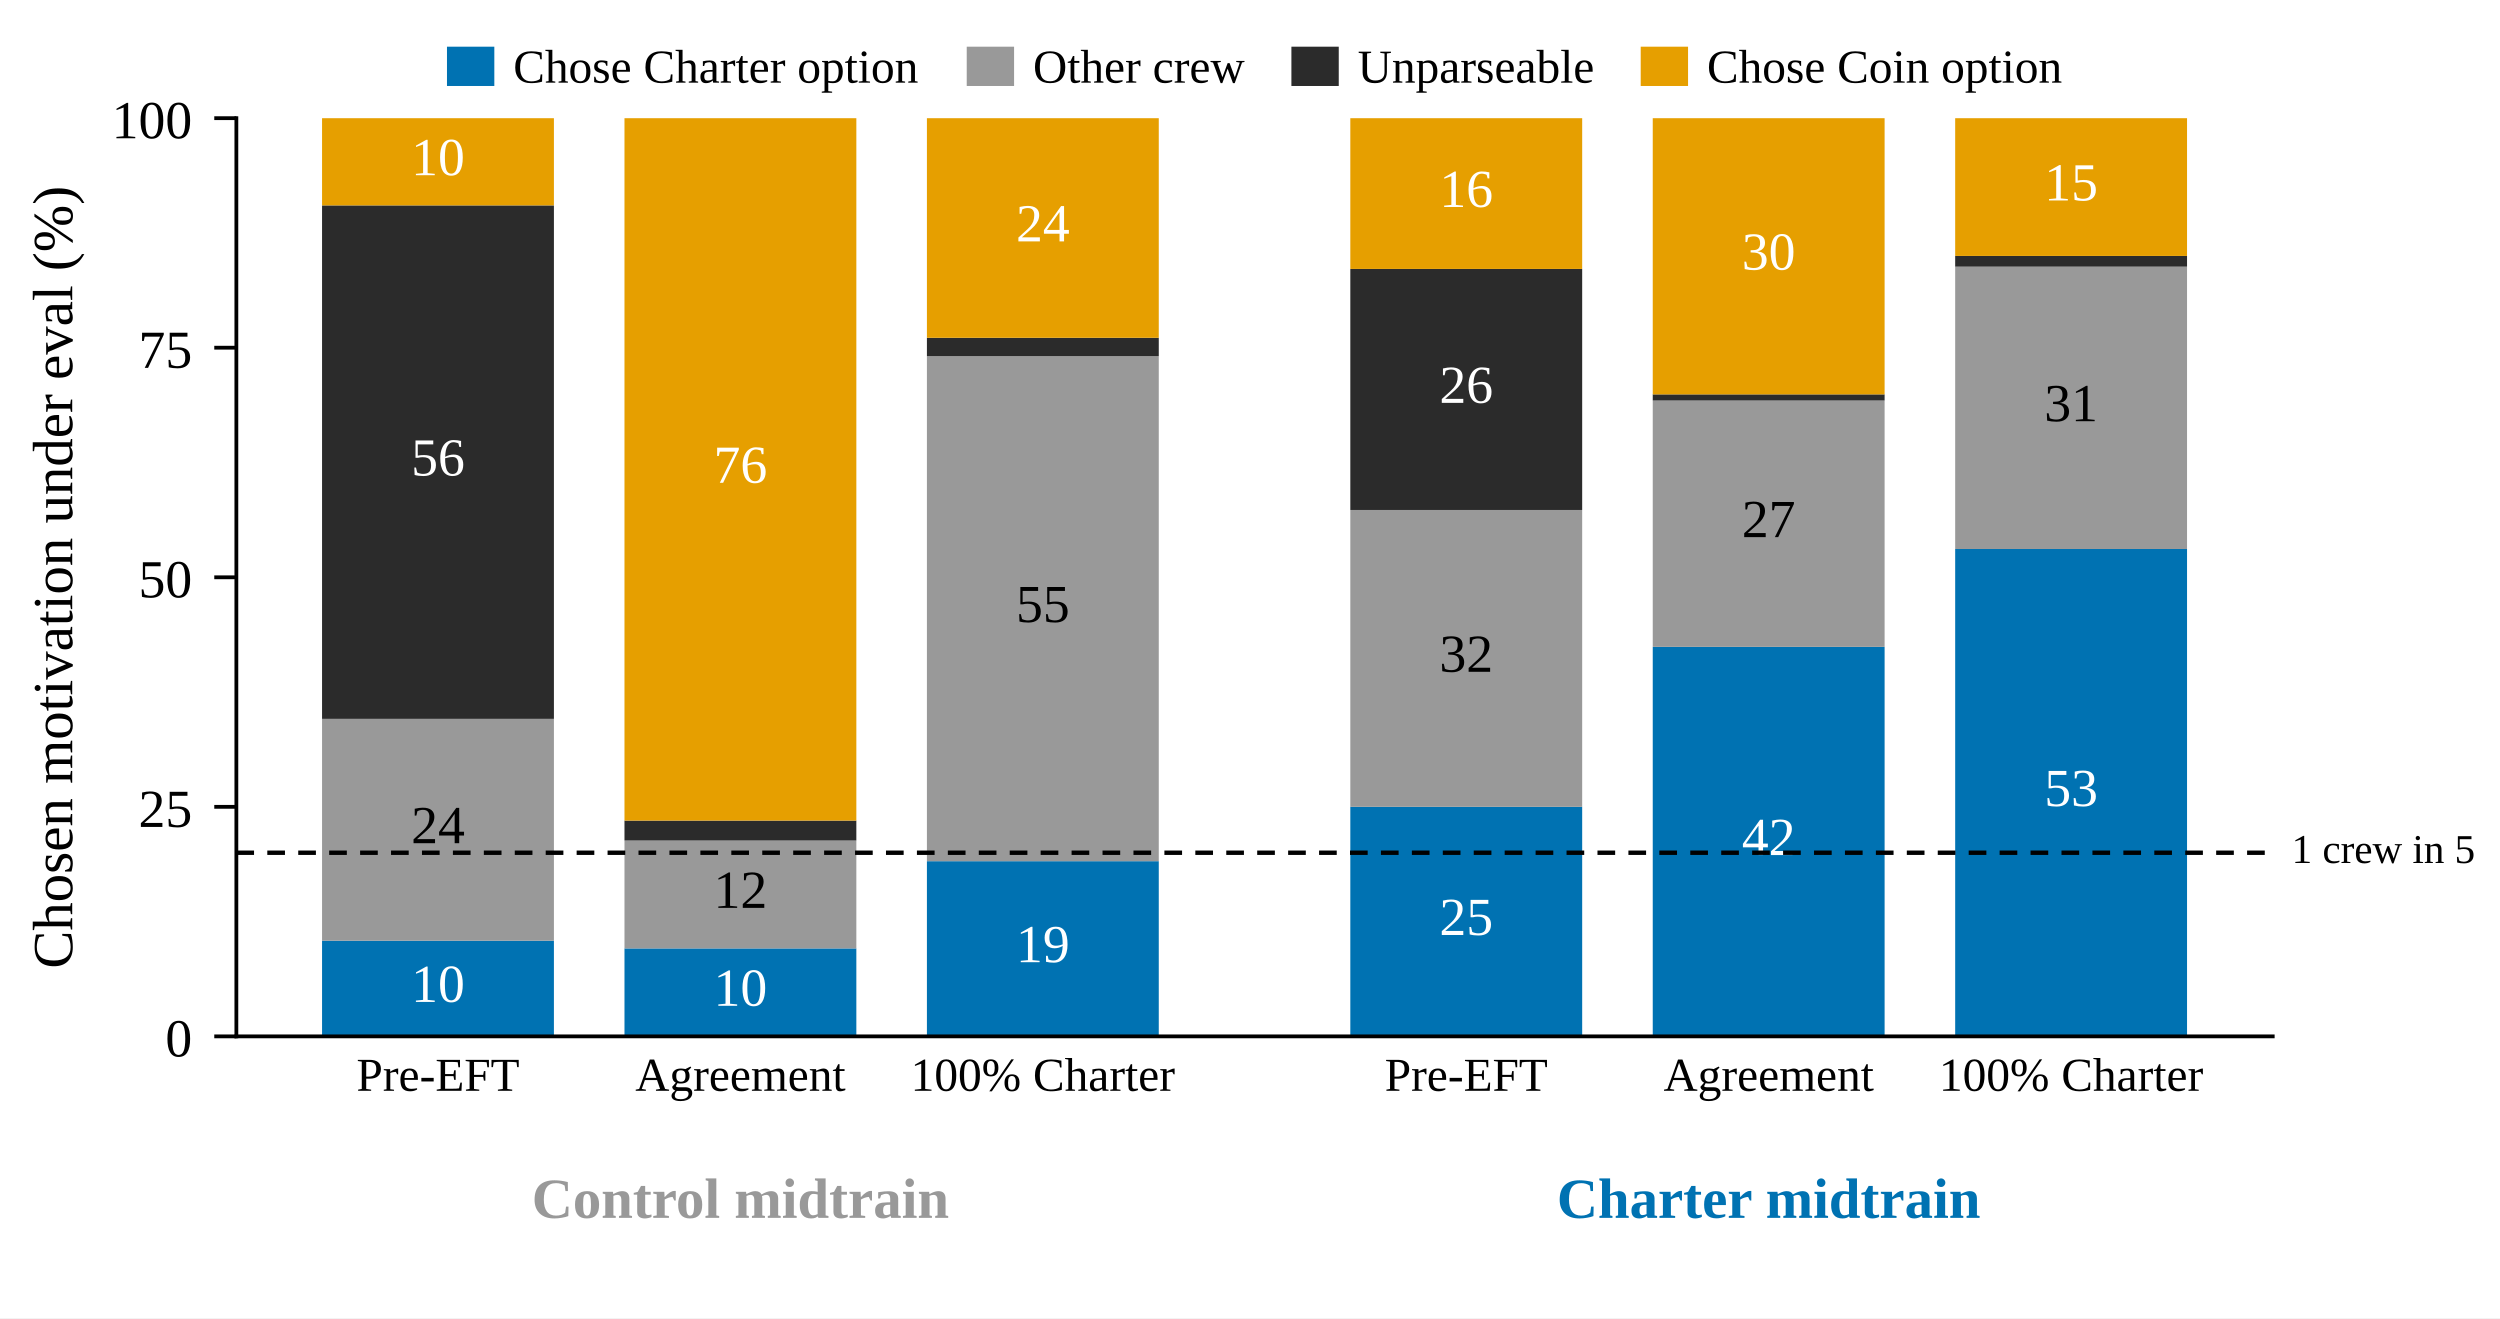
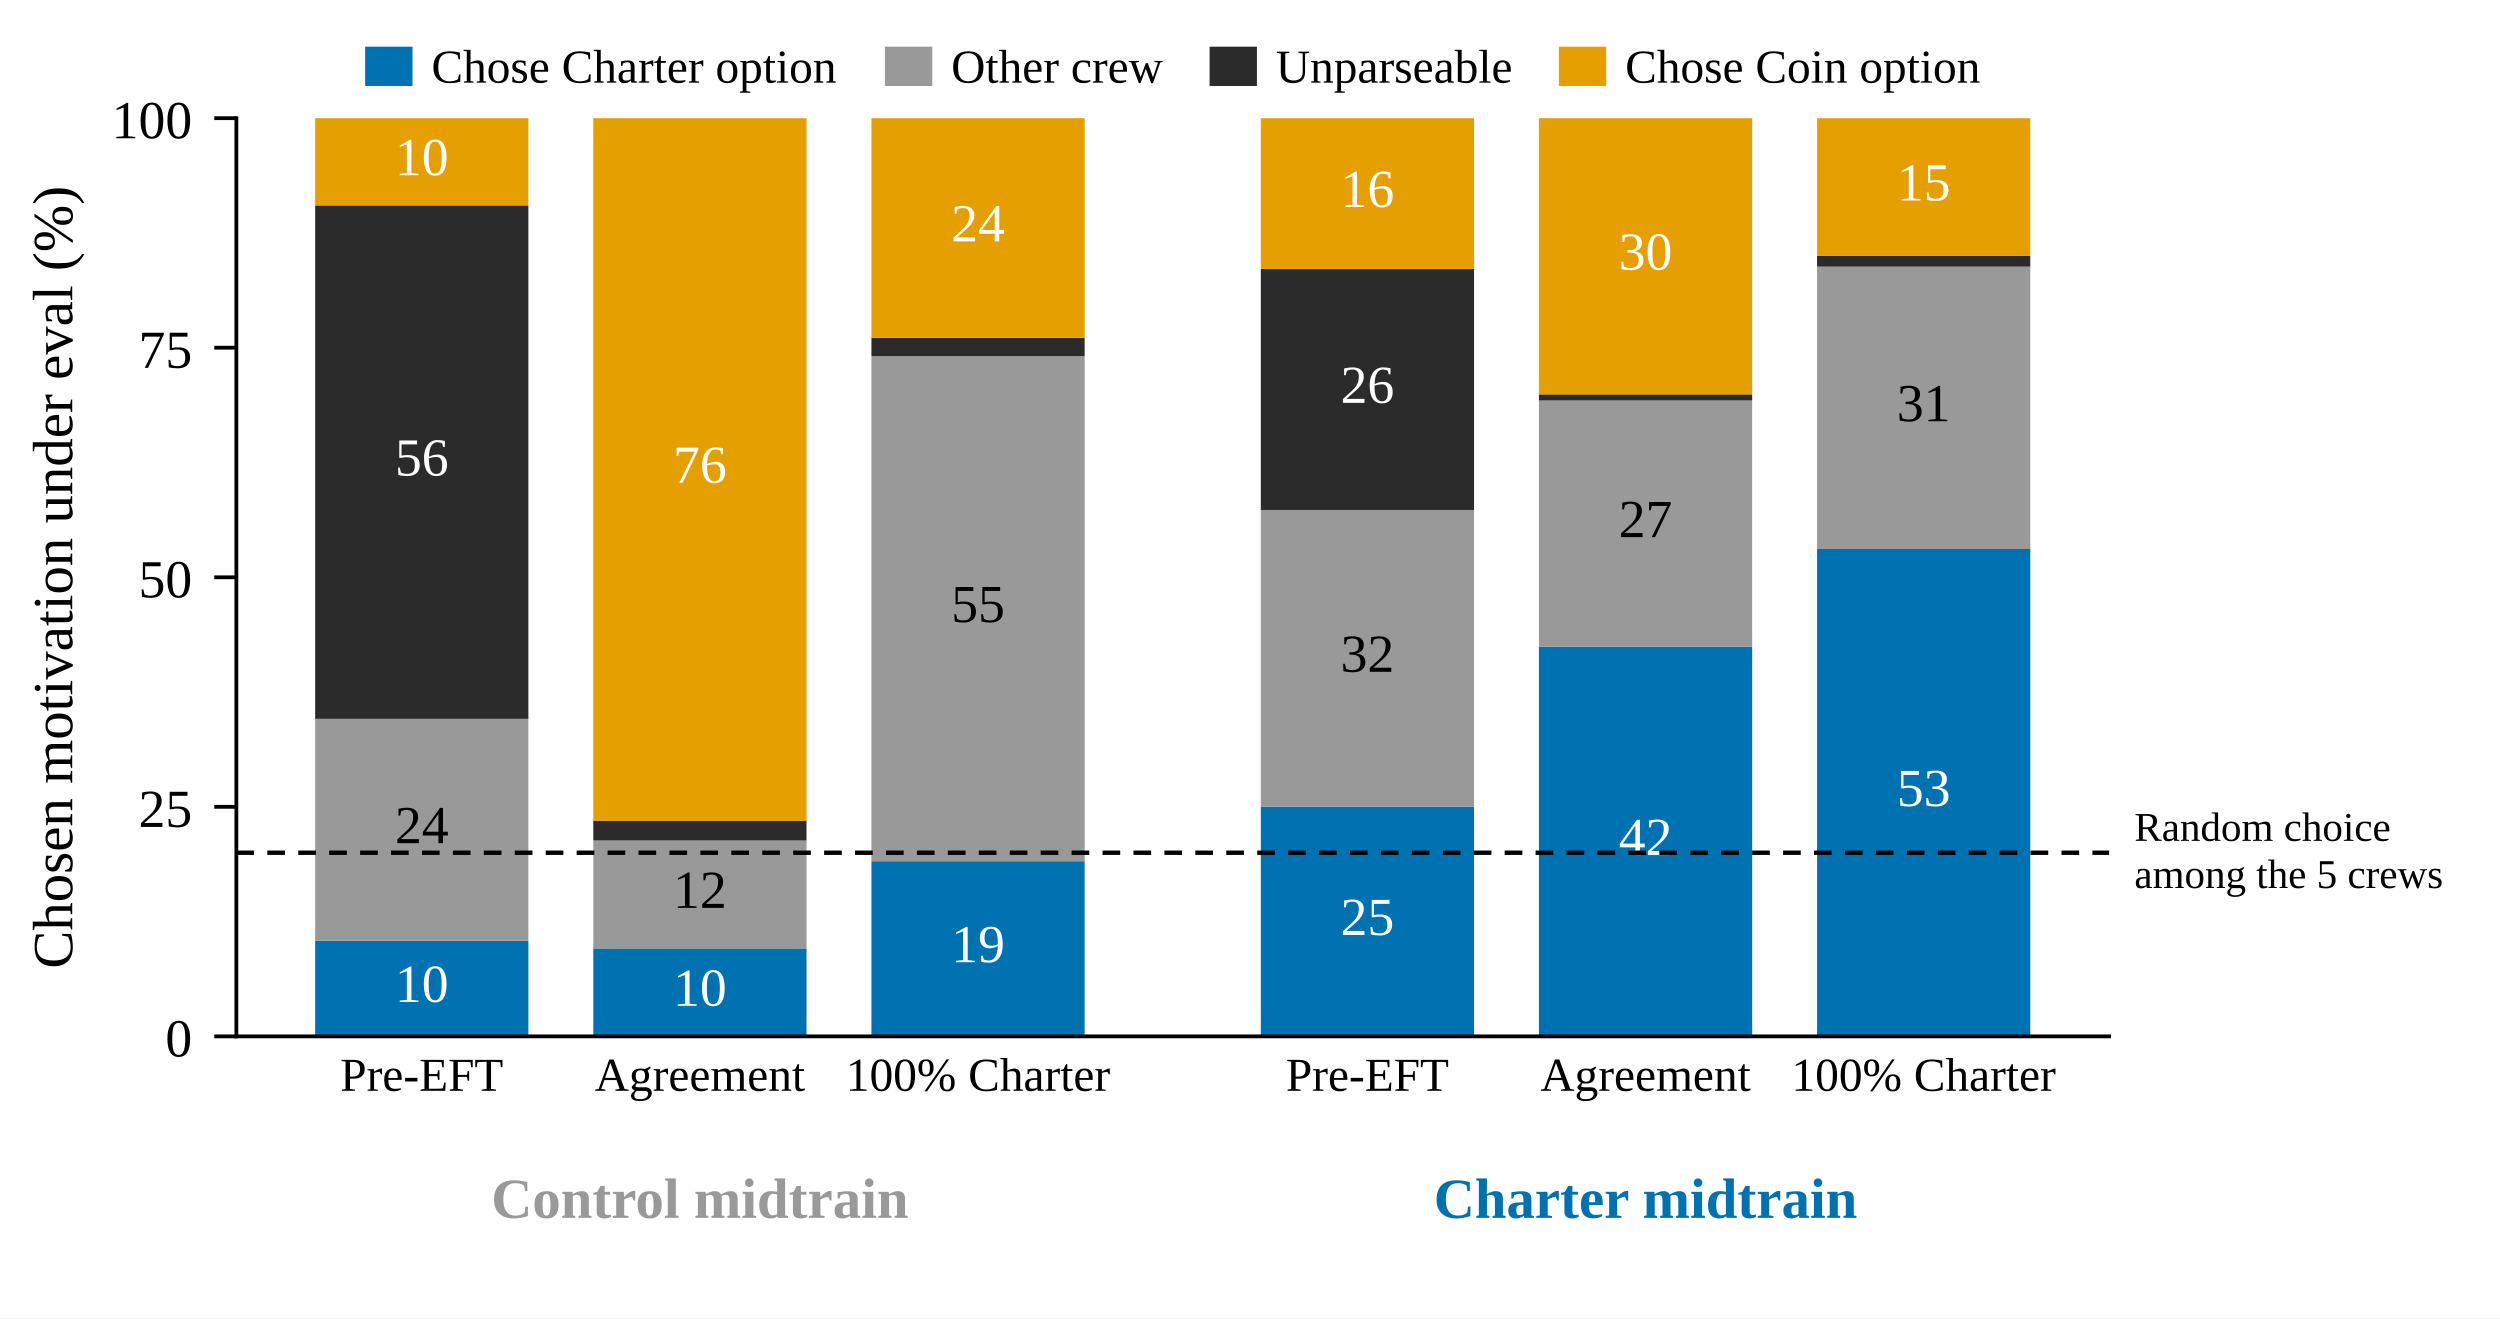
<svg xmlns="http://www.w3.org/2000/svg" xmlns:xlink="http://www.w3.org/1999/xlink" width="396pt" height="208.8pt" viewBox="0 0 396 208.8" version="1.1">
  <defs>
    <style type="text/css">*{stroke-linejoin: round; stroke-linecap: butt}</style>
  </defs>
  <g id="figure_1">
    <g id="patch_1">
      <path d="M 0 208.8  L 396 208.8  L 396 0  L 0 0  z " style="fill: #ffffff" />
    </g>
    <g id="axes_1">
      <g id="patch_2">
-         <path d="M 37.44 164.16  L 360 164.16  L 360 18.72  L 37.44 18.72  z " style="fill: #ffffff" />
+         <path d="M 37.44 164.16  L 334.08 164.16  L 334.08 18.72  L 37.44 18.72  z " style="fill: #ffffff" />
      </g>
      <g id="matplotlib.axis_1">
        <g id="xtick_1">
          <g id="line2d_1" />
          <g id="text_1">
-             <text style="font-size: 7.5px; font-family: 'Times New Roman', 'Nimbus Roman', 'Liberation Serif', 'STIXGeneral', 'DejaVu Serif', serif; text-anchor: middle" x="69.377" y="172.785" transform="rotate(-0 69.37663 172.785)">Pre-EFT</text>
+             <text style="font-size: 7.5px; font-family: 'Times New Roman', 'Nimbus Roman', 'Liberation Serif', 'STIXGeneral', 'DejaVu Serif', serif; text-anchor: middle" x="66.81" y="172.785" transform="rotate(-0 66.8103 172.785)">Pre-EFT</text>
          </g>
        </g>
        <g id="xtick_2">
          <g id="line2d_2" />
          <g id="text_2">
-             <text style="font-size: 7.5px; font-family: 'Times New Roman', 'Nimbus Roman', 'Liberation Serif', 'STIXGeneral', 'DejaVu Serif', serif; text-anchor: middle" x="117.282" y="172.785" transform="rotate(-0 117.2816 172.785)">Agreement</text>
+             <text style="font-size: 7.5px; font-family: 'Times New Roman', 'Nimbus Roman', 'Liberation Serif', 'STIXGeneral', 'DejaVu Serif', serif; text-anchor: middle" x="110.866" y="172.785" transform="rotate(-0 110.8657 172.785)">Agreement</text>
          </g>
        </g>
        <g id="xtick_3">
          <g id="line2d_3" />
          <g id="text_3">
-             <text style="font-size: 7.5px; font-family: 'Times New Roman', 'Nimbus Roman', 'Liberation Serif', 'STIXGeneral', 'DejaVu Serif', serif; text-anchor: middle" x="165.187" y="172.785" transform="rotate(-0 165.1865 172.785)">100% Charter</text>
+             <text style="font-size: 7.5px; font-family: 'Times New Roman', 'Nimbus Roman', 'Liberation Serif', 'STIXGeneral', 'DejaVu Serif', serif; text-anchor: middle" x="154.921" y="172.785" transform="rotate(-0 154.9212 172.785)">100% Charter</text>
          </g>
        </g>
        <g id="xtick_4">
          <g id="line2d_4" />
          <g id="text_4">
-             <text style="font-size: 7.5px; font-family: 'Times New Roman', 'Nimbus Roman', 'Liberation Serif', 'STIXGeneral', 'DejaVu Serif', serif; text-anchor: middle" x="232.253" y="172.785" transform="rotate(-0 232.2535 172.785)">Pre-EFT</text>
+             <text style="font-size: 7.5px; font-family: 'Times New Roman', 'Nimbus Roman', 'Liberation Serif', 'STIXGeneral', 'DejaVu Serif', serif; text-anchor: middle" x="216.599" y="172.785" transform="rotate(-0 216.5988 172.785)">Pre-EFT</text>
          </g>
        </g>
        <g id="xtick_5">
          <g id="line2d_5" />
          <g id="text_5">
-             <text style="font-size: 7.5px; font-family: 'Times New Roman', 'Nimbus Roman', 'Liberation Serif', 'STIXGeneral', 'DejaVu Serif', serif; text-anchor: middle" x="280.158" y="172.785" transform="rotate(-0 280.1584 172.785)">Agreement</text>
+             <text style="font-size: 7.5px; font-family: 'Times New Roman', 'Nimbus Roman', 'Liberation Serif', 'STIXGeneral', 'DejaVu Serif', serif; text-anchor: middle" x="260.654" y="172.785" transform="rotate(-0 260.6543 172.785)">Agreement</text>
          </g>
        </g>
        <g id="xtick_6">
          <g id="line2d_6" />
          <g id="text_6">
-             <text style="font-size: 7.5px; font-family: 'Times New Roman', 'Nimbus Roman', 'Liberation Serif', 'STIXGeneral', 'DejaVu Serif', serif; text-anchor: middle" x="328.063" y="172.785" transform="rotate(-0 328.0634 172.785)">100% Charter</text>
+             <text style="font-size: 7.5px; font-family: 'Times New Roman', 'Nimbus Roman', 'Liberation Serif', 'STIXGeneral', 'DejaVu Serif', serif; text-anchor: middle" x="304.71" y="172.785" transform="rotate(-0 304.7097 172.785)">100% Charter</text>
          </g>
        </g>
      </g>
      <g id="matplotlib.axis_2">
        <g id="ytick_1">
          <g id="line2d_7">
            <defs>
-               <path id="m5724d87999" d="M 0 0  L -3.5 0  " style="stroke: #000000; stroke-width: 0.6" />
+               <path id="m2c202184f2" d="M 0 0  L -3.5 0  " style="stroke: #000000; stroke-width: 0.6" />
            </defs>
            <g>
-               <use xlink:href="#m5724d87999" x="37.44" y="164.16" style="stroke: #000000; stroke-width: 0.6" />
+               <use xlink:href="#m2c202184f2" x="37.44" y="164.16" style="stroke: #000000; stroke-width: 0.6" />
            </g>
          </g>
          <g id="text_7">
            <text style="font-size: 8.5px; font-family: 'Times New Roman', 'Nimbus Roman', 'Liberation Serif', 'STIXGeneral', 'DejaVu Serif', serif; text-anchor: end" x="30.44" y="167.347" transform="rotate(-0 30.44 167.3475)">0</text>
          </g>
        </g>
        <g id="ytick_2">
          <g id="line2d_8">
            <g>
-               <use xlink:href="#m5724d87999" x="37.44" y="127.8" style="stroke: #000000; stroke-width: 0.6" />
+               <use xlink:href="#m2c202184f2" x="37.44" y="127.8" style="stroke: #000000; stroke-width: 0.6" />
            </g>
          </g>
          <g id="text_8">
            <text style="font-size: 8.5px; font-family: 'Times New Roman', 'Nimbus Roman', 'Liberation Serif', 'STIXGeneral', 'DejaVu Serif', serif; text-anchor: end" x="30.44" y="130.988" transform="rotate(-0 30.44 130.9875)">25</text>
          </g>
        </g>
        <g id="ytick_3">
          <g id="line2d_9">
            <g>
-               <use xlink:href="#m5724d87999" x="37.44" y="91.44" style="stroke: #000000; stroke-width: 0.6" />
+               <use xlink:href="#m2c202184f2" x="37.44" y="91.44" style="stroke: #000000; stroke-width: 0.6" />
            </g>
          </g>
          <g id="text_9">
            <text style="font-size: 8.5px; font-family: 'Times New Roman', 'Nimbus Roman', 'Liberation Serif', 'STIXGeneral', 'DejaVu Serif', serif; text-anchor: end" x="30.44" y="94.627" transform="rotate(-0 30.44 94.6275)">50</text>
          </g>
        </g>
        <g id="ytick_4">
          <g id="line2d_10">
            <g>
-               <use xlink:href="#m5724d87999" x="37.44" y="55.08" style="stroke: #000000; stroke-width: 0.6" />
+               <use xlink:href="#m2c202184f2" x="37.44" y="55.08" style="stroke: #000000; stroke-width: 0.6" />
            </g>
          </g>
          <g id="text_10">
            <text style="font-size: 8.5px; font-family: 'Times New Roman', 'Nimbus Roman', 'Liberation Serif', 'STIXGeneral', 'DejaVu Serif', serif; text-anchor: end" x="30.44" y="58.267" transform="rotate(-0 30.44 58.2675)">75</text>
          </g>
        </g>
        <g id="ytick_5">
          <g id="line2d_11">
            <g>
-               <use xlink:href="#m5724d87999" x="37.44" y="18.72" style="stroke: #000000; stroke-width: 0.6" />
+               <use xlink:href="#m2c202184f2" x="37.44" y="18.72" style="stroke: #000000; stroke-width: 0.6" />
            </g>
          </g>
          <g id="text_11">
            <text style="font-size: 8.5px; font-family: 'Times New Roman', 'Nimbus Roman', 'Liberation Serif', 'STIXGeneral', 'DejaVu Serif', serif; text-anchor: end" x="30.44" y="21.907" transform="rotate(-0 30.44 21.9075)">100</text>
          </g>
        </g>
        <g id="text_12">
          <text style="font-size: 9px; font-family: 'Times New Roman', 'Nimbus Roman', 'Liberation Serif', 'STIXGeneral', 'DejaVu Serif', serif; text-anchor: middle" x="11.44" y="91.44" transform="rotate(-90 11.44 91.44)">Chosen motivation under eval (%)</text>
        </g>
      </g>
      <g id="patch_3">
-         <path d="M 51.013 164.16  L 87.74 164.16  L 87.74 149.005  L 51.013 149.005  z " clip-path="url(#p570776c0b1)" style="fill: #0072b2" />
+         <path d="M 49.922 164.16  L 83.698 164.16  L 83.698 149.005  L 49.922 149.005  z " clip-path="url(#pfa371d0e82)" style="fill: #0072b2" />
      </g>
      <g id="patch_4">
-         <path d="M 98.918 164.16  L 135.645 164.16  L 135.645 150.227  L 98.918 150.227  z " clip-path="url(#p570776c0b1)" style="fill: #0072b2" />
+         <path d="M 93.978 164.16  L 127.754 164.16  L 127.754 150.227  L 93.978 150.227  z " clip-path="url(#pfa371d0e82)" style="fill: #0072b2" />
      </g>
      <g id="patch_5">
-         <path d="M 146.823 164.16  L 183.55 164.16  L 183.55 136.41  L 146.823 136.41  z " clip-path="url(#p570776c0b1)" style="fill: #0072b2" />
+         <path d="M 138.033 164.16  L 171.809 164.16  L 171.809 136.41  L 138.033 136.41  z " clip-path="url(#pfa371d0e82)" style="fill: #0072b2" />
      </g>
      <g id="patch_6">
-         <path d="M 213.89 164.16  L 250.617 164.16  L 250.617 127.8  L 213.89 127.8  z " clip-path="url(#p570776c0b1)" style="fill: #0072b2" />
+         <path d="M 199.711 164.16  L 233.487 164.16  L 233.487 127.8  L 199.711 127.8  z " clip-path="url(#pfa371d0e82)" style="fill: #0072b2" />
      </g>
      <g id="patch_7">
-         <path d="M 261.795 164.16  L 298.522 164.16  L 298.522 102.464  L 261.795 102.464  z " clip-path="url(#p570776c0b1)" style="fill: #0072b2" />
+         <path d="M 243.766 164.16  L 277.542 164.16  L 277.542 102.464  L 243.766 102.464  z " clip-path="url(#pfa371d0e82)" style="fill: #0072b2" />
      </g>
      <g id="patch_8">
-         <path d="M 309.7 164.16  L 346.427 164.16  L 346.427 86.96  L 309.7 86.96  z " clip-path="url(#p570776c0b1)" style="fill: #0072b2" />
+         <path d="M 287.822 164.16  L 321.598 164.16  L 321.598 86.96  L 287.822 86.96  z " clip-path="url(#pfa371d0e82)" style="fill: #0072b2" />
      </g>
      <g id="patch_9">
-         <path d="M 51.013 149.005  L 87.74 149.005  L 87.74 113.867  L 51.013 113.867  z " clip-path="url(#p570776c0b1)" style="fill: #999999" />
+         <path d="M 49.922 149.005  L 83.698 149.005  L 83.698 113.867  L 49.922 113.867  z " clip-path="url(#pfa371d0e82)" style="fill: #999999" />
      </g>
      <g id="patch_10">
-         <path d="M 98.918 150.227  L 135.645 150.227  L 135.645 133.138  L 98.918 133.138  z " clip-path="url(#p570776c0b1)" style="fill: #999999" />
+         <path d="M 93.978 150.227  L 127.754 150.227  L 127.754 133.138  L 93.978 133.138  z " clip-path="url(#pfa371d0e82)" style="fill: #999999" />
      </g>
      <g id="patch_11">
-         <path d="M 146.823 136.41  L 183.55 136.41  L 183.55 56.418  L 146.823 56.418  z " clip-path="url(#p570776c0b1)" style="fill: #999999" />
+         <path d="M 138.033 136.41  L 171.809 136.41  L 171.809 56.418  L 138.033 56.418  z " clip-path="url(#pfa371d0e82)" style="fill: #999999" />
      </g>
      <g id="patch_12">
-         <path d="M 213.89 127.8  L 250.617 127.8  L 250.617 80.779  L 213.89 80.779  z " clip-path="url(#p570776c0b1)" style="fill: #999999" />
+         <path d="M 199.711 127.8  L 233.487 127.8  L 233.487 80.779  L 199.711 80.779  z " clip-path="url(#pfa371d0e82)" style="fill: #999999" />
      </g>
      <g id="patch_13">
-         <path d="M 261.795 102.464  L 298.522 102.464  L 298.522 63.443  L 261.795 63.443  z " clip-path="url(#p570776c0b1)" style="fill: #999999" />
+         <path d="M 243.766 102.464  L 277.542 102.464  L 277.542 63.443  L 243.766 63.443  z " clip-path="url(#pfa371d0e82)" style="fill: #999999" />
      </g>
      <g id="patch_14">
-         <path d="M 309.7 86.96  L 346.427 86.96  L 346.427 42.238  L 309.7 42.238  z " clip-path="url(#p570776c0b1)" style="fill: #999999" />
+         <path d="M 287.822 86.96  L 321.598 86.96  L 321.598 42.238  L 287.822 42.238  z " clip-path="url(#pfa371d0e82)" style="fill: #999999" />
      </g>
      <g id="patch_15">
-         <path d="M 51.013 113.867  L 87.74 113.867  L 87.74 32.537  L 51.013 32.537  z " clip-path="url(#p570776c0b1)" style="fill: #2b2b2b" />
+         <path d="M 49.922 113.867  L 83.698 113.867  L 83.698 32.537  L 49.922 32.537  z " clip-path="url(#pfa371d0e82)" style="fill: #2b2b2b" />
      </g>
      <g id="patch_16">
-         <path d="M 98.918 133.138  L 135.645 133.138  L 135.645 129.982  L 98.918 129.982  z " clip-path="url(#p570776c0b1)" style="fill: #2b2b2b" />
+         <path d="M 93.978 133.138  L 127.754 133.138  L 127.754 129.982  L 93.978 129.982  z " clip-path="url(#pfa371d0e82)" style="fill: #2b2b2b" />
      </g>
      <g id="patch_17">
-         <path d="M 146.823 56.418  L 183.55 56.418  L 183.55 53.509  L 146.823 53.509  z " clip-path="url(#p570776c0b1)" style="fill: #2b2b2b" />
+         <path d="M 138.033 56.418  L 171.809 56.418  L 171.809 53.509  L 138.033 53.509  z " clip-path="url(#pfa371d0e82)" style="fill: #2b2b2b" />
      </g>
      <g id="patch_18">
-         <path d="M 213.89 80.779  L 250.617 80.779  L 250.617 42.601  L 213.89 42.601  z " clip-path="url(#p570776c0b1)" style="fill: #2b2b2b" />
+         <path d="M 199.711 80.779  L 233.487 80.779  L 233.487 42.601  L 199.711 42.601  z " clip-path="url(#pfa371d0e82)" style="fill: #2b2b2b" />
      </g>
      <g id="patch_19">
-         <path d="M 261.795 63.443  L 298.522 63.443  L 298.522 62.468  L 261.795 62.468  z " clip-path="url(#p570776c0b1)" style="fill: #2b2b2b" />
+         <path d="M 243.766 63.443  L 277.542 63.443  L 277.542 62.468  L 243.766 62.468  z " clip-path="url(#pfa371d0e82)" style="fill: #2b2b2b" />
      </g>
      <g id="patch_20">
-         <path d="M 309.7 42.238  L 346.427 42.238  L 346.427 40.536  L 309.7 40.536  z " clip-path="url(#p570776c0b1)" style="fill: #2b2b2b" />
+         <path d="M 287.822 42.238  L 321.598 42.238  L 321.598 40.536  L 287.822 40.536  z " clip-path="url(#pfa371d0e82)" style="fill: #2b2b2b" />
      </g>
      <g id="patch_21">
-         <path d="M 51.013 32.537  L 87.74 32.537  L 87.74 18.72  L 51.013 18.72  z " clip-path="url(#p570776c0b1)" style="fill: #e69f00" />
+         <path d="M 49.922 32.537  L 83.698 32.537  L 83.698 18.72  L 49.922 18.72  z " clip-path="url(#pfa371d0e82)" style="fill: #e69f00" />
      </g>
      <g id="patch_22">
-         <path d="M 98.918 129.982  L 135.645 129.982  L 135.645 18.72  L 98.918 18.72  z " clip-path="url(#p570776c0b1)" style="fill: #e69f00" />
+         <path d="M 93.978 129.982  L 127.754 129.982  L 127.754 18.72  L 93.978 18.72  z " clip-path="url(#pfa371d0e82)" style="fill: #e69f00" />
      </g>
      <g id="patch_23">
-         <path d="M 146.823 53.509  L 183.55 53.509  L 183.55 18.72  L 146.823 18.72  z " clip-path="url(#p570776c0b1)" style="fill: #e69f00" />
+         <path d="M 138.033 53.509  L 171.809 53.509  L 171.809 18.72  L 138.033 18.72  z " clip-path="url(#pfa371d0e82)" style="fill: #e69f00" />
      </g>
      <g id="patch_24">
-         <path d="M 213.89 42.601  L 250.617 42.601  L 250.617 18.72  L 213.89 18.72  z " clip-path="url(#p570776c0b1)" style="fill: #e69f00" />
+         <path d="M 199.711 42.601  L 233.487 42.601  L 233.487 18.72  L 199.711 18.72  z " clip-path="url(#pfa371d0e82)" style="fill: #e69f00" />
      </g>
      <g id="patch_25">
-         <path d="M 261.795 62.468  L 298.522 62.468  L 298.522 18.72  L 261.795 18.72  z " clip-path="url(#p570776c0b1)" style="fill: #e69f00" />
+         <path d="M 243.766 62.468  L 277.542 62.468  L 277.542 18.72  L 243.766 18.72  z " clip-path="url(#pfa371d0e82)" style="fill: #e69f00" />
      </g>
      <g id="patch_26">
-         <path d="M 309.7 40.536  L 346.427 40.536  L 346.427 18.72  L 309.7 18.72  z " clip-path="url(#p570776c0b1)" style="fill: #e69f00" />
+         <path d="M 287.822 40.536  L 321.598 40.536  L 321.598 18.72  L 287.822 18.72  z " clip-path="url(#pfa371d0e82)" style="fill: #e69f00" />
      </g>
      <g id="patch_27">
        <path d="M 37.44 164.16  L 37.44 18.72  " style="fill: none; stroke: #000000; stroke-width: 0.6; stroke-linejoin: miter; stroke-linecap: square" />
      </g>
      <g id="patch_28">
-         <path d="M 37.44 164.16  L 360 164.16  " style="fill: none; stroke: #000000; stroke-width: 0.6; stroke-linejoin: miter; stroke-linecap: square" />
+         <path d="M 37.44 164.16  L 334.08 164.16  " style="fill: none; stroke: #000000; stroke-width: 0.6; stroke-linejoin: miter; stroke-linecap: square" />
      </g>
      <g id="text_13">
-         <text style="font-size: 8.5px; font-family: 'Times New Roman', 'Nimbus Roman', 'Liberation Serif', 'STIXGeneral', 'DejaVu Serif', serif; text-anchor: middle; fill: #ffffff" x="69.377" y="158.708" transform="rotate(-0 69.37663 158.7076)">10</text>
+         <text style="font-size: 8.5px; font-family: 'Times New Roman', 'Nimbus Roman', 'Liberation Serif', 'STIXGeneral', 'DejaVu Serif', serif; text-anchor: middle; fill: #ffffff" x="66.81" y="158.708" transform="rotate(-0 66.8103 158.7076)">10</text>
      </g>
      <g id="text_14">
-         <text style="font-size: 8.5px; font-family: 'Times New Roman', 'Nimbus Roman', 'Liberation Serif', 'STIXGeneral', 'DejaVu Serif', serif; text-anchor: middle; fill: #ffffff" x="117.282" y="159.318" transform="rotate(-0 117.2816 159.3184)">10</text>
+         <text style="font-size: 8.5px; font-family: 'Times New Roman', 'Nimbus Roman', 'Liberation Serif', 'STIXGeneral', 'DejaVu Serif', serif; text-anchor: middle; fill: #ffffff" x="110.866" y="159.318" transform="rotate(-0 110.8657 159.3184)">10</text>
      </g>
      <g id="text_15">
-         <text style="font-size: 8.5px; font-family: 'Times New Roman', 'Nimbus Roman', 'Liberation Serif', 'STIXGeneral', 'DejaVu Serif', serif; text-anchor: middle; fill: #ffffff" x="165.187" y="152.41" transform="rotate(-0 165.1865 152.41)">19</text>
+         <text style="font-size: 8.5px; font-family: 'Times New Roman', 'Nimbus Roman', 'Liberation Serif', 'STIXGeneral', 'DejaVu Serif', serif; text-anchor: middle; fill: #ffffff" x="154.921" y="152.41" transform="rotate(-0 154.9212 152.41)">19</text>
      </g>
      <g id="text_16">
-         <text style="font-size: 8.5px; font-family: 'Times New Roman', 'Nimbus Roman', 'Liberation Serif', 'STIXGeneral', 'DejaVu Serif', serif; text-anchor: middle; fill: #ffffff" x="232.253" y="148.105" transform="rotate(-0 232.2535 148.105)">25</text>
+         <text style="font-size: 8.5px; font-family: 'Times New Roman', 'Nimbus Roman', 'Liberation Serif', 'STIXGeneral', 'DejaVu Serif', serif; text-anchor: middle; fill: #ffffff" x="216.599" y="148.105" transform="rotate(-0 216.5988 148.105)">25</text>
      </g>
      <g id="text_17">
-         <text style="font-size: 8.5px; font-family: 'Times New Roman', 'Nimbus Roman', 'Liberation Serif', 'STIXGeneral', 'DejaVu Serif', serif; text-anchor: middle; fill: #ffffff" x="280.158" y="135.437" transform="rotate(-0 280.1584 135.4372)">42</text>
+         <text style="font-size: 8.5px; font-family: 'Times New Roman', 'Nimbus Roman', 'Liberation Serif', 'STIXGeneral', 'DejaVu Serif', serif; text-anchor: middle; fill: #ffffff" x="260.654" y="135.437" transform="rotate(-0 260.6543 135.4372)">42</text>
      </g>
      <g id="text_18">
-         <text style="font-size: 8.5px; font-family: 'Times New Roman', 'Nimbus Roman', 'Liberation Serif', 'STIXGeneral', 'DejaVu Serif', serif; text-anchor: middle; fill: #ffffff" x="328.063" y="127.685" transform="rotate(-0 328.0634 127.6852)">53</text>
+         <text style="font-size: 8.5px; font-family: 'Times New Roman', 'Nimbus Roman', 'Liberation Serif', 'STIXGeneral', 'DejaVu Serif', serif; text-anchor: middle; fill: #ffffff" x="304.71" y="127.685" transform="rotate(-0 304.7097 127.6852)">53</text>
      </g>
      <g id="text_19">
-         <text style="font-size: 8.5px; font-family: 'Times New Roman', 'Nimbus Roman', 'Liberation Serif', 'STIXGeneral', 'DejaVu Serif', serif; text-anchor: middle" x="69.377" y="133.561" transform="rotate(-0 69.37663 133.561)">24</text>
+         <text style="font-size: 8.5px; font-family: 'Times New Roman', 'Nimbus Roman', 'Liberation Serif', 'STIXGeneral', 'DejaVu Serif', serif; text-anchor: middle" x="66.81" y="133.561" transform="rotate(-0 66.8103 133.561)">24</text>
      </g>
      <g id="text_20">
-         <text style="font-size: 8.5px; font-family: 'Times New Roman', 'Nimbus Roman', 'Liberation Serif', 'STIXGeneral', 'DejaVu Serif', serif; text-anchor: middle" x="117.282" y="143.807" transform="rotate(-0 117.2816 143.8072)">12</text>
+         <text style="font-size: 8.5px; font-family: 'Times New Roman', 'Nimbus Roman', 'Liberation Serif', 'STIXGeneral', 'DejaVu Serif', serif; text-anchor: middle" x="110.866" y="143.807" transform="rotate(-0 110.8657 143.8072)">12</text>
      </g>
      <g id="text_21">
-         <text style="font-size: 8.5px; font-family: 'Times New Roman', 'Nimbus Roman', 'Liberation Serif', 'STIXGeneral', 'DejaVu Serif', serif; text-anchor: middle" x="165.187" y="98.539" transform="rotate(-0 165.1865 98.53905)">55</text>
+         <text style="font-size: 8.5px; font-family: 'Times New Roman', 'Nimbus Roman', 'Liberation Serif', 'STIXGeneral', 'DejaVu Serif', serif; text-anchor: middle" x="154.921" y="98.539" transform="rotate(-0 154.9212 98.53905)">55</text>
      </g>
      <g id="text_22">
-         <text style="font-size: 8.5px; font-family: 'Times New Roman', 'Nimbus Roman', 'Liberation Serif', 'STIXGeneral', 'DejaVu Serif', serif; text-anchor: middle" x="232.253" y="106.415" transform="rotate(-0 232.2535 106.4146)">32</text>
+         <text style="font-size: 8.5px; font-family: 'Times New Roman', 'Nimbus Roman', 'Liberation Serif', 'STIXGeneral', 'DejaVu Serif', serif; text-anchor: middle" x="216.599" y="106.415" transform="rotate(-0 216.5988 106.4146)">32</text>
      </g>
      <g id="text_23">
-         <text style="font-size: 8.5px; font-family: 'Times New Roman', 'Nimbus Roman', 'Liberation Serif', 'STIXGeneral', 'DejaVu Serif', serif; text-anchor: middle" x="280.158" y="85.079" transform="rotate(-0 280.1584 85.07858)">27</text>
+         <text style="font-size: 8.5px; font-family: 'Times New Roman', 'Nimbus Roman', 'Liberation Serif', 'STIXGeneral', 'DejaVu Serif', serif; text-anchor: middle" x="260.654" y="85.079" transform="rotate(-0 260.6543 85.07858)">27</text>
      </g>
      <g id="text_24">
-         <text style="font-size: 8.5px; font-family: 'Times New Roman', 'Nimbus Roman', 'Liberation Serif', 'STIXGeneral', 'DejaVu Serif', serif; text-anchor: middle" x="328.063" y="66.724" transform="rotate(-0 328.0634 66.72405)">31</text>
+         <text style="font-size: 8.5px; font-family: 'Times New Roman', 'Nimbus Roman', 'Liberation Serif', 'STIXGeneral', 'DejaVu Serif', serif; text-anchor: middle" x="304.71" y="66.724" transform="rotate(-0 304.7097 66.72405)">31</text>
      </g>
      <g id="text_25">
-         <text style="font-size: 8.5px; font-family: 'Times New Roman', 'Nimbus Roman', 'Liberation Serif', 'STIXGeneral', 'DejaVu Serif', serif; text-anchor: middle; fill: #ffffff" x="69.377" y="75.327" transform="rotate(-0 69.37663 75.32682)">56</text>
+         <text style="font-size: 8.5px; font-family: 'Times New Roman', 'Nimbus Roman', 'Liberation Serif', 'STIXGeneral', 'DejaVu Serif', serif; text-anchor: middle; fill: #ffffff" x="66.81" y="75.327" transform="rotate(-0 66.8103 75.32682)">56</text>
      </g>
      <g id="text_26">
-         <text style="font-size: 8.5px; font-family: 'Times New Roman', 'Nimbus Roman', 'Liberation Serif', 'STIXGeneral', 'DejaVu Serif', serif; text-anchor: middle; fill: #ffffff" x="232.253" y="63.815" transform="rotate(-0 232.2535 63.81525)">26</text>
+         <text style="font-size: 8.5px; font-family: 'Times New Roman', 'Nimbus Roman', 'Liberation Serif', 'STIXGeneral', 'DejaVu Serif', serif; text-anchor: middle; fill: #ffffff" x="216.599" y="63.815" transform="rotate(-0 216.5988 63.81525)">26</text>
      </g>
      <g id="text_27">
-         <text style="font-size: 8.5px; font-family: 'Times New Roman', 'Nimbus Roman', 'Liberation Serif', 'STIXGeneral', 'DejaVu Serif', serif; text-anchor: middle; fill: #ffffff" x="69.377" y="27.753" transform="rotate(-0 69.37663 27.7534)">10</text>
+         <text style="font-size: 8.5px; font-family: 'Times New Roman', 'Nimbus Roman', 'Liberation Serif', 'STIXGeneral', 'DejaVu Serif', serif; text-anchor: middle; fill: #ffffff" x="66.81" y="27.753" transform="rotate(-0 66.8103 27.7534)">10</text>
      </g>
      <g id="text_28">
-         <text style="font-size: 8.5px; font-family: 'Times New Roman', 'Nimbus Roman', 'Liberation Serif', 'STIXGeneral', 'DejaVu Serif', serif; text-anchor: middle; fill: #ffffff" x="117.282" y="76.476" transform="rotate(-0 117.2816 76.4758)">76</text>
+         <text style="font-size: 8.5px; font-family: 'Times New Roman', 'Nimbus Roman', 'Liberation Serif', 'STIXGeneral', 'DejaVu Serif', serif; text-anchor: middle; fill: #ffffff" x="110.866" y="76.476" transform="rotate(-0 110.8657 76.4758)">76</text>
      </g>
      <g id="text_29">
-         <text style="font-size: 8.5px; font-family: 'Times New Roman', 'Nimbus Roman', 'Liberation Serif', 'STIXGeneral', 'DejaVu Serif', serif; text-anchor: middle; fill: #ffffff" x="165.187" y="38.24" transform="rotate(-0 165.1865 38.23962)">24</text>
+         <text style="font-size: 8.5px; font-family: 'Times New Roman', 'Nimbus Roman', 'Liberation Serif', 'STIXGeneral', 'DejaVu Serif', serif; text-anchor: middle; fill: #ffffff" x="154.921" y="38.24" transform="rotate(-0 154.9212 38.23962)">24</text>
      </g>
      <g id="text_30">
-         <text style="font-size: 8.5px; font-family: 'Times New Roman', 'Nimbus Roman', 'Liberation Serif', 'STIXGeneral', 'DejaVu Serif', serif; text-anchor: middle; fill: #ffffff" x="232.253" y="32.786" transform="rotate(-0 232.2535 32.78562)">16</text>
+         <text style="font-size: 8.5px; font-family: 'Times New Roman', 'Nimbus Roman', 'Liberation Serif', 'STIXGeneral', 'DejaVu Serif', serif; text-anchor: middle; fill: #ffffff" x="216.599" y="32.786" transform="rotate(-0 216.5988 32.78562)">16</text>
      </g>
      <g id="text_31">
-         <text style="font-size: 8.5px; font-family: 'Times New Roman', 'Nimbus Roman', 'Liberation Serif', 'STIXGeneral', 'DejaVu Serif', serif; text-anchor: middle; fill: #ffffff" x="280.158" y="42.719" transform="rotate(-0 280.1584 42.71918)">30</text>
+         <text style="font-size: 8.5px; font-family: 'Times New Roman', 'Nimbus Roman', 'Liberation Serif', 'STIXGeneral', 'DejaVu Serif', serif; text-anchor: middle; fill: #ffffff" x="260.654" y="42.719" transform="rotate(-0 260.6543 42.71918)">30</text>
      </g>
      <g id="text_32">
-         <text style="font-size: 8.5px; font-family: 'Times New Roman', 'Nimbus Roman', 'Liberation Serif', 'STIXGeneral', 'DejaVu Serif', serif; text-anchor: middle; fill: #ffffff" x="328.063" y="31.753" transform="rotate(-0 328.0634 31.753)">15</text>
+         <text style="font-size: 8.5px; font-family: 'Times New Roman', 'Nimbus Roman', 'Liberation Serif', 'STIXGeneral', 'DejaVu Serif', serif; text-anchor: middle; fill: #ffffff" x="304.71" y="31.753" transform="rotate(-0 304.7097 31.753)">15</text>
      </g>
      <g id="text_33">
-         <text style="font-size: 6.5px; font-family: 'Times New Roman', 'Nimbus Roman', 'Liberation Serif', 'STIXGeneral', 'DejaVu Serif', serif; text-anchor: start" x="363" y="136.697" transform="rotate(-0 363 136.697)">1 crew in 5</text>
+         <text style="font-size: 6.5px; font-family: 'Times New Roman', 'Nimbus Roman', 'Liberation Serif', 'STIXGeneral', 'DejaVu Serif', serif" transform="translate(338.08 133.1966)">Random choice</text>
+         <text style="font-size: 6.5px; font-family: 'Times New Roman', 'Nimbus Roman', 'Liberation Serif', 'STIXGeneral', 'DejaVu Serif', serif" transform="translate(338.08 140.662)">among the 5 crews</text>
      </g>
      <g id="text_34">
-         <text style="font-weight: 700; font-size: 9px; font-family: 'Times New Roman', 'Nimbus Roman', 'Liberation Serif', 'STIXGeneral', 'DejaVu Serif', serif; text-anchor: middle; fill: #999999" x="117.282" y="192.91" transform="rotate(-0 117.2816 192.91)">Control midtrain</text>
+         <text style="font-weight: 700; font-size: 9px; font-family: 'Times New Roman', 'Nimbus Roman', 'Liberation Serif', 'STIXGeneral', 'DejaVu Serif', serif; text-anchor: middle; fill: #999999" x="110.866" y="192.91" transform="rotate(-0 110.8657 192.91)">Control midtrain</text>
      </g>
      <g id="text_35">
-         <text style="font-weight: 700; font-size: 9px; font-family: 'Times New Roman', 'Nimbus Roman', 'Liberation Serif', 'STIXGeneral', 'DejaVu Serif', serif; text-anchor: middle; fill: #0072b2" x="280.158" y="192.91" transform="rotate(-0 280.1584 192.91)">Charter midtrain</text>
+         <text style="font-weight: 700; font-size: 9px; font-family: 'Times New Roman', 'Nimbus Roman', 'Liberation Serif', 'STIXGeneral', 'DejaVu Serif', serif; text-anchor: middle; fill: #0072b2" x="260.654" y="192.91" transform="rotate(-0 260.6543 192.91)">Charter midtrain</text>
      </g>
      <g id="line2d_12">
-         <path d="M 37.44 135.072  L 360 135.072  " clip-path="url(#p570776c0b1)" style="fill: none; stroke-dasharray: 2.8,2.1; stroke-dashoffset: 0; stroke: #000000; stroke-width: 0.7" />
+         <path d="M 37.44 135.072  L 334.08 135.072  " clip-path="url(#pfa371d0e82)" style="fill: none; stroke-dasharray: 2.8,2.1; stroke-dashoffset: 0; stroke: #000000; stroke-width: 0.7" />
      </g>
      <g id="legend_1">
        <g id="patch_29">
-           <path d="M 70.801 13.62  L 78.301 13.62  L 78.301 7.395  L 70.801 7.395  z " style="fill: #0072b2" />
+           <path d="M 57.841 13.62  L 65.341 13.62  L 65.341 7.395  L 57.841 7.395  z " style="fill: #0072b2" />
        </g>
        <g id="text_36">
-           <text style="font-size: 7.5px; font-family: 'Times New Roman', 'Nimbus Roman', 'Liberation Serif', 'STIXGeneral', 'DejaVu Serif', serif; text-anchor: start" x="81.301" y="13.095" transform="rotate(-0 81.30106 13.095)">Chose Charter option</text>
+           <text style="font-size: 7.5px; font-family: 'Times New Roman', 'Nimbus Roman', 'Liberation Serif', 'STIXGeneral', 'DejaVu Serif', serif; text-anchor: start" x="68.341" y="13.095" transform="rotate(-0 68.34105 13.095)">Chose Charter option</text>
        </g>
        <g id="patch_30">
-           <path d="M 153.13 13.62  L 160.63 13.62  L 160.63 7.395  L 153.13 7.395  z " style="fill: #999999" />
+           <path d="M 140.17 13.62  L 147.67 13.62  L 147.67 7.395  L 140.17 7.395  z " style="fill: #999999" />
        </g>
        <g id="text_37">
-           <text style="font-size: 7.5px; font-family: 'Times New Roman', 'Nimbus Roman', 'Liberation Serif', 'STIXGeneral', 'DejaVu Serif', serif; text-anchor: start" x="163.63" y="13.095" transform="rotate(-0 163.63 13.095)">Other crew</text>
+           <text style="font-size: 7.5px; font-family: 'Times New Roman', 'Nimbus Roman', 'Liberation Serif', 'STIXGeneral', 'DejaVu Serif', serif; text-anchor: start" x="150.67" y="13.095" transform="rotate(-0 150.67 13.095)">Other crew</text>
        </g>
        <g id="patch_31">
-           <path d="M 204.558 13.62  L 212.058 13.62  L 212.058 7.395  L 204.558 7.395  z " style="fill: #2b2b2b" />
+           <path d="M 191.598 13.62  L 199.098 13.62  L 199.098 7.395  L 191.598 7.395  z " style="fill: #2b2b2b" />
        </g>
        <g id="text_38">
-           <text style="font-size: 7.5px; font-family: 'Times New Roman', 'Nimbus Roman', 'Liberation Serif', 'STIXGeneral', 'DejaVu Serif', serif; text-anchor: start" x="215.058" y="13.095" transform="rotate(-0 215.0577 13.095)">Unparseable</text>
+           <text style="font-size: 7.5px; font-family: 'Times New Roman', 'Nimbus Roman', 'Liberation Serif', 'STIXGeneral', 'DejaVu Serif', serif; text-anchor: start" x="202.098" y="13.095" transform="rotate(-0 202.0977 13.095)">Unparseable</text>
        </g>
        <g id="patch_32">
-           <path d="M 259.888 13.62  L 267.388 13.62  L 267.388 7.395  L 259.888 7.395  z " style="fill: #e69f00" />
+           <path d="M 246.928 13.62  L 254.428 13.62  L 254.428 7.395  L 246.928 7.395  z " style="fill: #e69f00" />
        </g>
        <g id="text_39">
-           <text style="font-size: 7.5px; font-family: 'Times New Roman', 'Nimbus Roman', 'Liberation Serif', 'STIXGeneral', 'DejaVu Serif', serif; text-anchor: start" x="270.388" y="13.095" transform="rotate(-0 270.3878 13.095)">Chose Coin option</text>
+           <text style="font-size: 7.5px; font-family: 'Times New Roman', 'Nimbus Roman', 'Liberation Serif', 'STIXGeneral', 'DejaVu Serif', serif; text-anchor: start" x="257.428" y="13.095" transform="rotate(-0 257.4278 13.095)">Chose Coin option</text>
        </g>
      </g>
    </g>
  </g>
  <defs>
-     <clipPath id="p570776c0b1">
-       <rect x="37.44" y="18.72" width="322.56" height="145.44" />
+     <clipPath id="pfa371d0e82">
+       <rect x="37.44" y="18.72" width="296.64" height="145.44" />
    </clipPath>
  </defs>
</svg>
